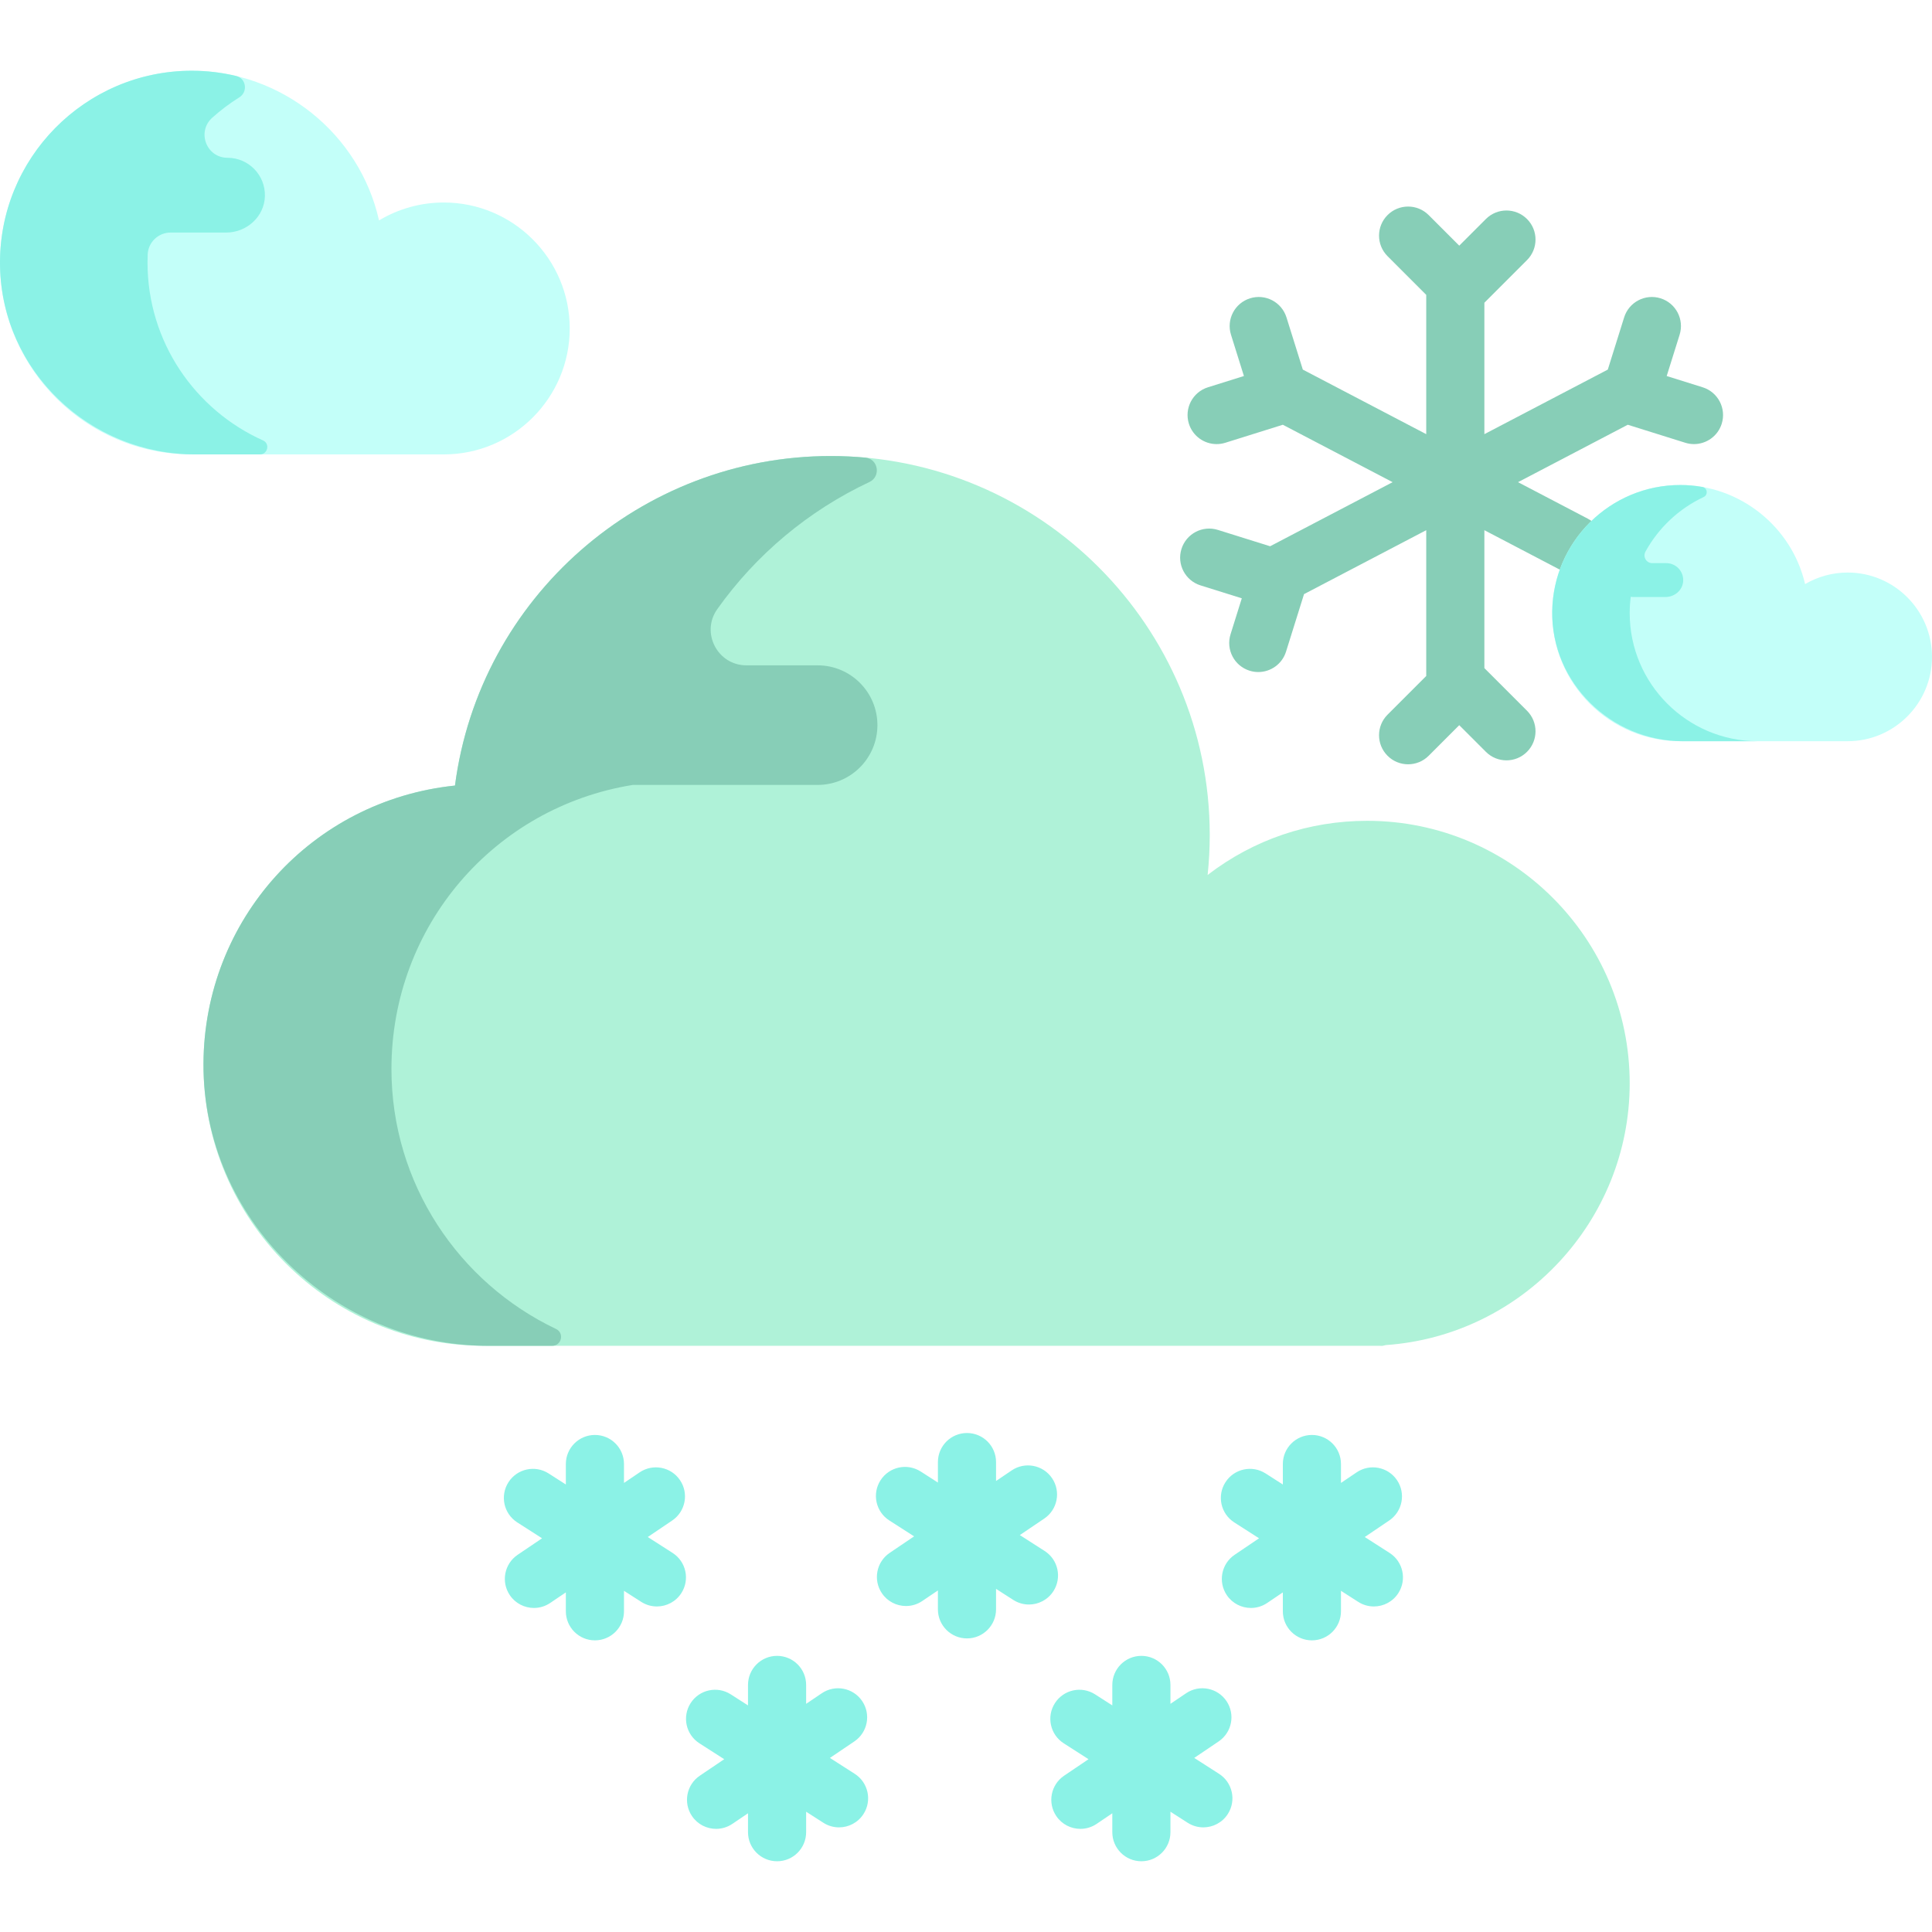
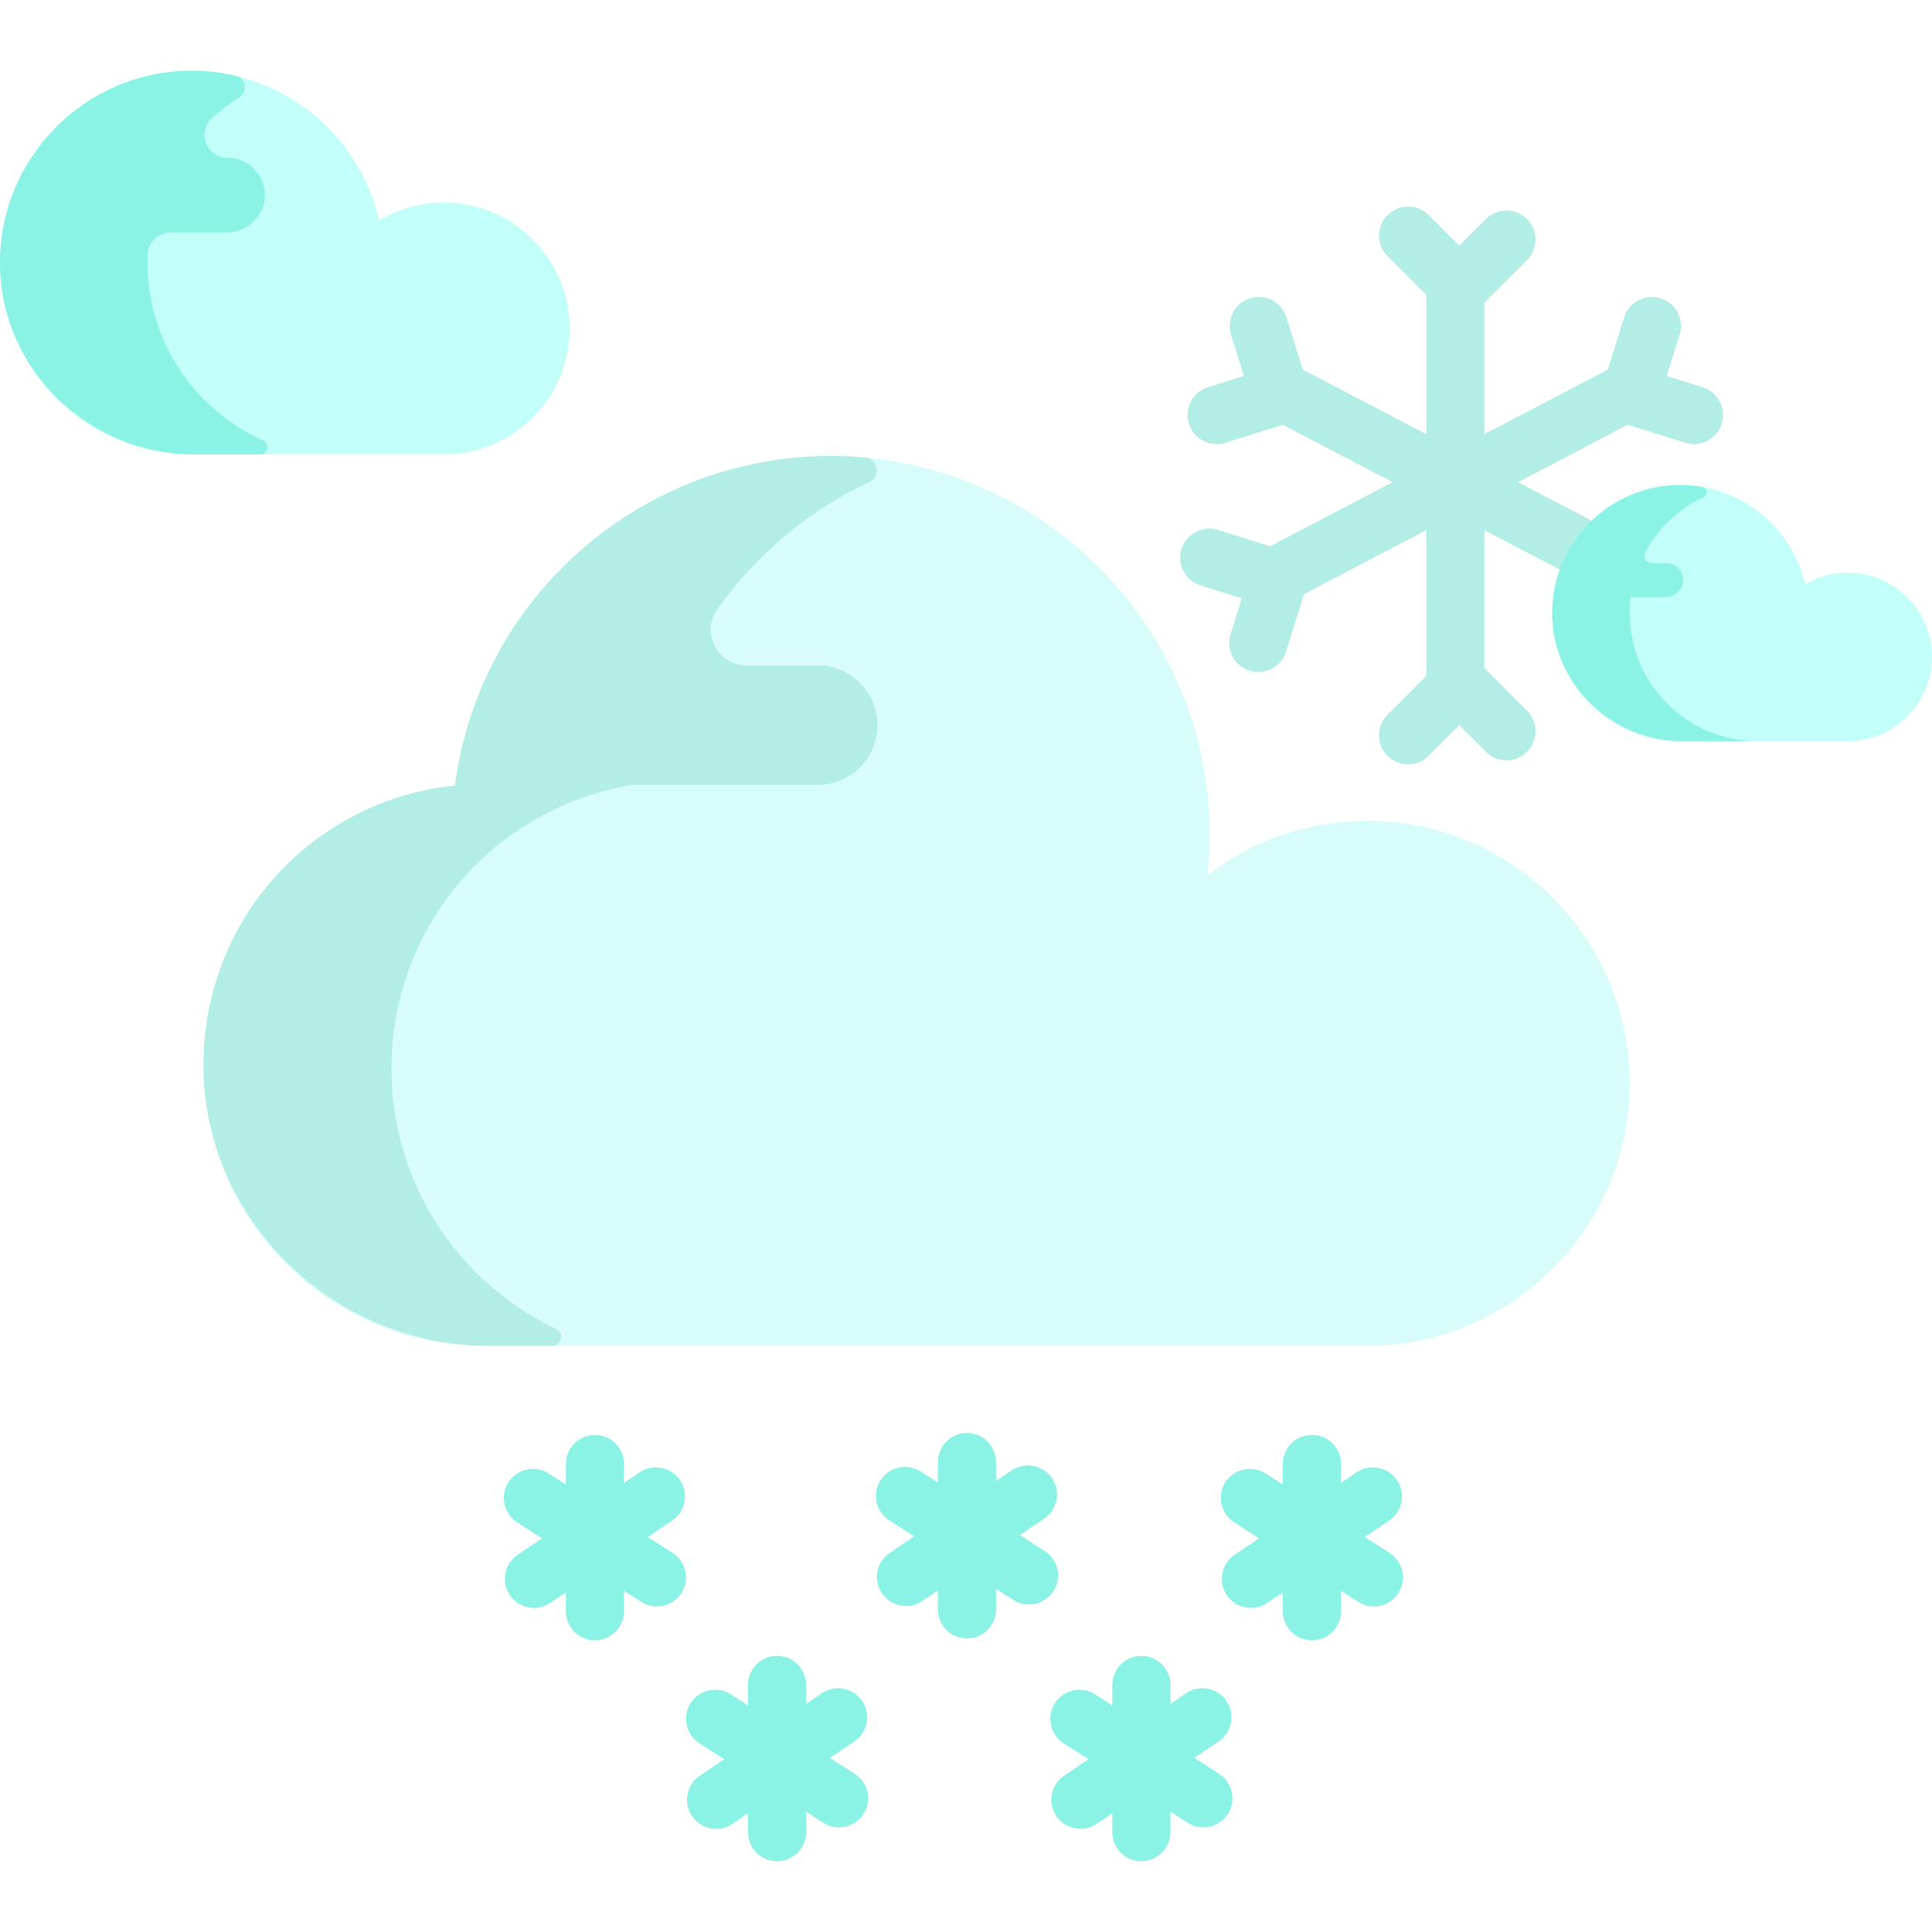
<svg xmlns="http://www.w3.org/2000/svg" version="1.1" id="Capa_1" x="0px" y="0px" viewBox="0 0 512.001 512.001" style="enable-background:new 0 0 512.001 512.001;" xml:space="preserve">
-   <path style="fill:#AFF2D8;" d="M365.504,356.655H128.362c-41.045,0-74.439-33.393-74.439-74.439c0-38.33,28.624-70.086,66.65-74.034  c6.491-49.815,49.231-87.329,99.586-87.329c55.38,0,100.435,45.055,100.435,100.435c0,3.497-0.188,7.052-0.559,10.585  c12.23-9.392,26.825-14.348,42.288-14.348c38.358,0,69.564,31.207,69.564,69.565c0,36.364-28.395,66.835-64.643,69.372l-0.899,0.204  L365.504,356.655z" />
-   <path style="fill:#87CEB7;" d="M103.737,283.29c0-37.804,27.177-69.354,63.958-75.276h48.984c8.752,0,15.846-7.094,15.846-15.846  l0,0c0-8.752-7.094-15.846-15.846-15.846h-18.865c-7.654,0-12.163-8.648-7.731-14.889c10.28-14.475,24.194-26.115,40.316-33.692  c3.139-1.476,2.354-6.158-1.1-6.473c-3.01-0.274-6.059-0.415-9.139-0.415c-50.355,0-93.096,37.512-99.586,87.329  c-37.887,3.934-66.44,35.471-66.649,73.612c-0.226,41.175,34.334,74.861,75.509,74.861h16.895c2.494,0,3.28-3.39,1.028-4.462  C121.593,339.938,103.737,313.667,103.737,283.29z" />
+   <path style="fill:#D8FCF9;" d="M365.504,356.655H128.362c-41.045,0-74.439-33.393-74.439-74.439c0-38.33,28.624-70.086,66.65-74.034  c6.491-49.815,49.231-87.329,99.586-87.329c55.38,0,100.435,45.055,100.435,100.435c0,3.497-0.188,7.052-0.559,10.585  c12.23-9.392,26.825-14.348,42.288-14.348c38.358,0,69.564,31.207,69.564,69.565c0,36.364-28.395,66.835-64.643,69.372l-0.899,0.204  L365.504,356.655z" />
+   <path style="fill:#B2EDE6;" d="M103.737,283.29c0-37.804,27.177-69.354,63.958-75.276h48.984c8.752,0,15.846-7.094,15.846-15.846  l0,0c0-8.752-7.094-15.846-15.846-15.846h-18.865c-7.654,0-12.163-8.648-7.731-14.889c10.28-14.475,24.194-26.115,40.316-33.692  c3.139-1.476,2.354-6.158-1.1-6.473c-3.01-0.274-6.059-0.415-9.139-0.415c-50.355,0-93.096,37.512-99.586,87.329  c-37.887,3.934-66.44,35.471-66.649,73.612c-0.226,41.175,34.334,74.861,75.509,74.861h16.895c2.494,0,3.28-3.39,1.028-4.462  C121.593,339.938,103.737,313.667,103.737,283.29z" />
  <path style="fill:#C3FFF9;" d="M50.842,120.426c-28.033,0-50.841-22.807-50.841-50.841s22.807-50.841,50.841-50.841  c23.695,0,44.44,16.641,49.604,39.671c5.178-3.11,11.094-4.75,17.156-4.75c18.405,0,33.38,14.975,33.38,33.38  s-14.975,33.38-33.38,33.38H50.842z" />
  <path style="fill:#8BF2E6;" d="M68.883,120.426c2.08,0,2.723-2.857,0.825-3.707c-18.022-8.06-30.612-26.149-30.612-47.134  c0-0.725,0.015-1.446,0.045-2.164c0.136-3.242,2.83-5.792,6.075-5.792h14.735c5.431,0,10.116-4.221,10.253-9.65  c0.141-5.587-4.346-10.161-9.9-10.163c-5.595-0.002-8.219-6.873-4.059-10.614c2.225-2.001,4.624-3.807,7.172-5.399  c2.336-1.458,1.841-5.029-0.837-5.671c-3.787-0.908-7.721-1.388-11.74-1.388c-28.361,0-51.372,23.341-50.831,51.823  c0.528,27.834,23.846,49.858,51.684,49.858H68.883z" />
-   <path style="fill:#87CEB7;" d="M451.225,102.635l-9.532-2.985l3.425-10.94c1.271-4.06-0.99-8.382-5.05-9.653  c-4.061-1.272-8.381,0.99-9.652,5.05l-4.332,13.839l-32.709,17.112V80.229l11.297-11.297c3.008-3.008,3.008-7.886,0-10.893  c-3.008-3.008-7.886-3.008-10.893,0l-7.063,7.063l-8.106-8.106c-3.008-3.008-7.886-3.008-10.893,0  c-3.008,3.008-3.008,7.886,0,10.893l10.252,10.254v36.914l-32.708-17.111l-4.332-13.839c-1.272-4.06-5.591-6.322-9.653-5.05  c-4.06,1.271-6.321,5.592-5.05,9.653l3.425,10.94l-9.532,2.985c-4.06,1.271-6.321,5.592-5.05,9.653  c1.031,3.294,4.07,5.403,7.349,5.403c0.762,0,1.538-0.114,2.304-0.354l15.246-4.773l29.088,15.217l-32.462,16.983l-13.839-4.332  c-4.062-1.274-8.382,0.99-9.653,5.05c-1.272,4.06,0.989,8.382,5.05,9.653l10.939,3.424l-2.984,9.533  c-1.272,4.06,0.989,8.382,5.05,9.653c0.766,0.24,1.541,0.354,2.304,0.354c3.278,0,6.318-2.11,7.349-5.403l4.773-15.246  l32.386-16.945v38.637l-10.253,10.253c-3.008,3.008-3.008,7.886,0,10.893c1.504,1.504,3.476,2.257,5.447,2.257  s3.943-0.752,5.447-2.257l8.106-8.106l7.063,7.063c3.008,3.008,7.886,3.008,10.893,0c3.008-3.008,3.008-7.886,0-10.893  l-11.296-11.297v-36.551l20.292,10.616c1.14,0.597,2.36,0.879,3.564,0.879c2.775,0,5.457-1.505,6.832-4.134  c1.972-3.769,0.515-8.424-3.255-10.396l-18.519-9.688l29.088-15.217l15.246,4.773c0.766,0.24,1.541,0.354,2.304,0.354  c3.278,0,6.318-2.11,7.349-5.403C457.545,108.228,455.285,103.906,451.225,102.635z" />
+   <path style="fill:#B2EDE6;" d="M451.225,102.635l-9.532-2.985l3.425-10.94c1.271-4.06-0.99-8.382-5.05-9.653  c-4.061-1.272-8.381,0.99-9.652,5.05l-4.332,13.839l-32.709,17.112V80.229l11.297-11.297c3.008-3.008,3.008-7.886,0-10.893  c-3.008-3.008-7.886-3.008-10.893,0l-7.063,7.063l-8.106-8.106c-3.008-3.008-7.886-3.008-10.893,0  c-3.008,3.008-3.008,7.886,0,10.893l10.252,10.254v36.914l-32.708-17.111l-4.332-13.839c-1.272-4.06-5.591-6.322-9.653-5.05  c-4.06,1.271-6.321,5.592-5.05,9.653l3.425,10.94l-9.532,2.985c-4.06,1.271-6.321,5.592-5.05,9.653  c1.031,3.294,4.07,5.403,7.349,5.403c0.762,0,1.538-0.114,2.304-0.354l15.246-4.773l29.088,15.217l-32.462,16.983l-13.839-4.332  c-4.062-1.274-8.382,0.99-9.653,5.05c-1.272,4.06,0.989,8.382,5.05,9.653l10.939,3.424l-2.984,9.533  c-1.272,4.06,0.989,8.382,5.05,9.653c0.766,0.24,1.541,0.354,2.304,0.354c3.278,0,6.318-2.11,7.349-5.403l4.773-15.246  l32.386-16.945v38.637l-10.253,10.253c-3.008,3.008-3.008,7.886,0,10.893c1.504,1.504,3.476,2.257,5.447,2.257  s3.943-0.752,5.447-2.257l8.106-8.106l7.063,7.063c3.008,3.008,7.886,3.008,10.893,0c3.008-3.008,3.008-7.886,0-10.893  l-11.296-11.297v-36.551l20.292,10.616c1.14,0.597,2.36,0.879,3.564,0.879c2.775,0,5.457-1.505,6.832-4.134  c1.972-3.769,0.515-8.424-3.255-10.396l-18.519-9.688l29.088-15.217l15.246,4.773c0.766,0.24,1.541,0.354,2.304,0.354  c3.278,0,6.318-2.11,7.349-5.403C457.545,108.228,455.285,103.906,451.225,102.635z" />
  <g>
    <path style="fill:#8BF2E6;" d="M276.844,411.028l-6.577-4.216l6.474-4.375c3.525-2.382,4.45-7.17,2.069-10.696   c-2.382-3.525-7.17-4.451-10.696-2.069l-4.151,2.806v-5.011c0-4.254-3.449-7.703-7.703-7.703c-4.254,0-7.703,3.449-7.703,7.703   v5.427l-4.568-2.929c-3.58-2.295-8.345-1.255-10.642,2.328c-2.296,3.581-1.254,8.346,2.328,10.642l6.577,4.216l-6.474,4.375   c-3.525,2.382-4.45,7.17-2.069,10.696c1.488,2.203,3.916,3.39,6.389,3.39c1.484,0,2.984-0.428,4.307-1.322l4.151-2.806v5.011   c0,4.254,3.449,7.703,7.703,7.703c4.254,0,7.703-3.449,7.703-7.703v-5.427l4.568,2.929c1.287,0.825,2.727,1.219,4.15,1.219   c2.537,0,5.021-1.252,6.492-3.548C281.468,418.088,280.425,413.324,276.844,411.028z" />
    <path style="fill:#8BF2E6;" d="M178.244,411.542l-6.577-4.216l6.474-4.375c3.525-2.382,4.45-7.17,2.069-10.696   c-2.382-3.525-7.169-4.451-10.696-2.069l-4.151,2.806v-5.011c0-4.254-3.449-7.703-7.703-7.703c-4.254,0-7.703,3.449-7.703,7.703   v5.427l-4.568-2.929c-3.58-2.294-8.346-1.254-10.642,2.328c-2.296,3.581-1.254,8.346,2.328,10.642l6.577,4.216l-6.474,4.375   c-3.525,2.382-4.45,7.17-2.069,10.696c1.488,2.203,3.916,3.39,6.389,3.39c1.484,0,2.984-0.428,4.307-1.322l4.151-2.806v5.011   c0,4.254,3.449,7.703,7.703,7.703c4.254,0,7.703-3.449,7.703-7.703v-5.427l4.568,2.929c1.287,0.825,2.727,1.219,4.15,1.219   c2.537,0,5.021-1.252,6.492-3.548C182.868,418.602,181.825,413.837,178.244,411.542z" />
    <path style="fill:#8BF2E6;" d="M226.517,470.085l-6.577-4.216l6.474-4.375c3.525-2.382,4.45-7.17,2.069-10.696   c-2.382-3.525-7.17-4.451-10.696-2.069l-4.151,2.806v-5.011c0-4.254-3.449-7.703-7.703-7.703s-7.703,3.449-7.703,7.703v5.427   l-4.568-2.929c-3.58-2.296-8.346-1.254-10.642,2.328c-2.296,3.581-1.254,8.346,2.328,10.642l6.577,4.216l-6.474,4.375   c-3.525,2.382-4.45,7.17-2.069,10.696c1.488,2.203,3.916,3.39,6.389,3.39c1.484,0,2.984-0.428,4.307-1.322l4.151-2.806v5.011   c0,4.254,3.449,7.703,7.703,7.703s7.703-3.449,7.703-7.703v-5.427l4.568,2.929c1.287,0.825,2.727,1.219,4.15,1.219   c2.537,0,5.021-1.252,6.492-3.548C231.141,477.146,230.098,472.381,226.517,470.085z" />
    <path style="fill:#8BF2E6;" d="M323.062,470.085l-6.577-4.216l6.474-4.375c3.525-2.382,4.45-7.17,2.069-10.696   c-2.382-3.525-7.17-4.451-10.696-2.069l-4.151,2.806v-5.011c0-4.254-3.449-7.703-7.703-7.703s-7.703,3.449-7.703,7.703v5.427   l-4.568-2.929c-3.579-2.296-8.345-1.254-10.642,2.328c-2.296,3.581-1.254,8.346,2.328,10.642l6.577,4.216l-6.474,4.375   c-3.525,2.382-4.45,7.17-2.069,10.696c1.488,2.203,3.916,3.39,6.389,3.39c1.484,0,2.984-0.428,4.307-1.322l4.151-2.806v5.011   c0,4.254,3.449,7.703,7.703,7.703c4.254,0,7.703-3.449,7.703-7.703v-5.427l4.568,2.929c1.287,0.825,2.727,1.219,4.15,1.219   c2.537,0,5.021-1.252,6.492-3.548C327.686,477.146,326.644,472.381,323.062,470.085z" />
    <path style="fill:#8BF2E6;" d="M368.254,411.542l-6.577-4.216l6.474-4.375c3.525-2.382,4.45-7.17,2.069-10.696   c-2.382-3.525-7.169-4.451-10.696-2.069l-4.151,2.806v-5.011c0-4.254-3.449-7.703-7.703-7.703c-4.254,0-7.703,3.449-7.703,7.703   v5.427l-4.568-2.929c-3.58-2.294-8.346-1.254-10.642,2.328c-2.296,3.581-1.254,8.346,2.328,10.642l6.577,4.216l-6.474,4.375   c-3.525,2.382-4.45,7.17-2.069,10.696c1.488,2.203,3.916,3.39,6.389,3.39c1.484,0,2.984-0.428,4.307-1.322l4.151-2.806v5.011   c0,4.254,3.449,7.703,7.703,7.703c4.254,0,7.703-3.449,7.703-7.703v-5.427l4.568,2.929c1.287,0.825,2.727,1.219,4.15,1.219   c2.537,0,5.021-1.252,6.492-3.548C372.878,418.602,371.835,413.837,368.254,411.542z" />
  </g>
  <path style="fill:#C3FFF9;" d="M445.297,196.43c-18.721,0-33.95-15.23-33.95-33.95s15.23-33.95,33.95-33.95  c15.744,0,29.537,11,33.072,26.259c3.418-2.004,7.303-3.06,11.282-3.06c12.324,0,22.349,10.026,22.349,22.349  s-10.026,22.349-22.349,22.349h-44.354V196.43z" />
  <path style="fill:#8BF2E6;" d="M431.889,162.48c0-1.467,0.096-2.911,0.277-4.328c0.198,0.027,0.394,0.061,0.6,0.061h8.622  c2.344,0,4.437-1.713,4.66-4.047c0.256-2.677-1.843-4.928-4.467-4.928h-3.721c-1.566,0-2.548-1.682-1.793-3.055  c3.462-6.299,8.866-11.386,15.4-14.452c1.276-0.599,1.034-2.447-0.352-2.691c-1.897-0.334-3.84-0.508-5.816-0.508  c-18.524,0-33.631,14.912-33.945,33.363c-0.324,18.993,15.626,34.537,34.621,34.537h19.866  C447.118,196.43,431.889,181.2,431.889,162.48z" />
  <g>
</g>
  <g>
</g>
  <g>
</g>
  <g>
</g>
  <g>
</g>
  <g>
</g>
  <g>
</g>
  <g>
</g>
  <g>
</g>
  <g>
</g>
  <g>
</g>
  <g>
</g>
  <g>
</g>
  <g>
</g>
  <g>
</g>
</svg>
